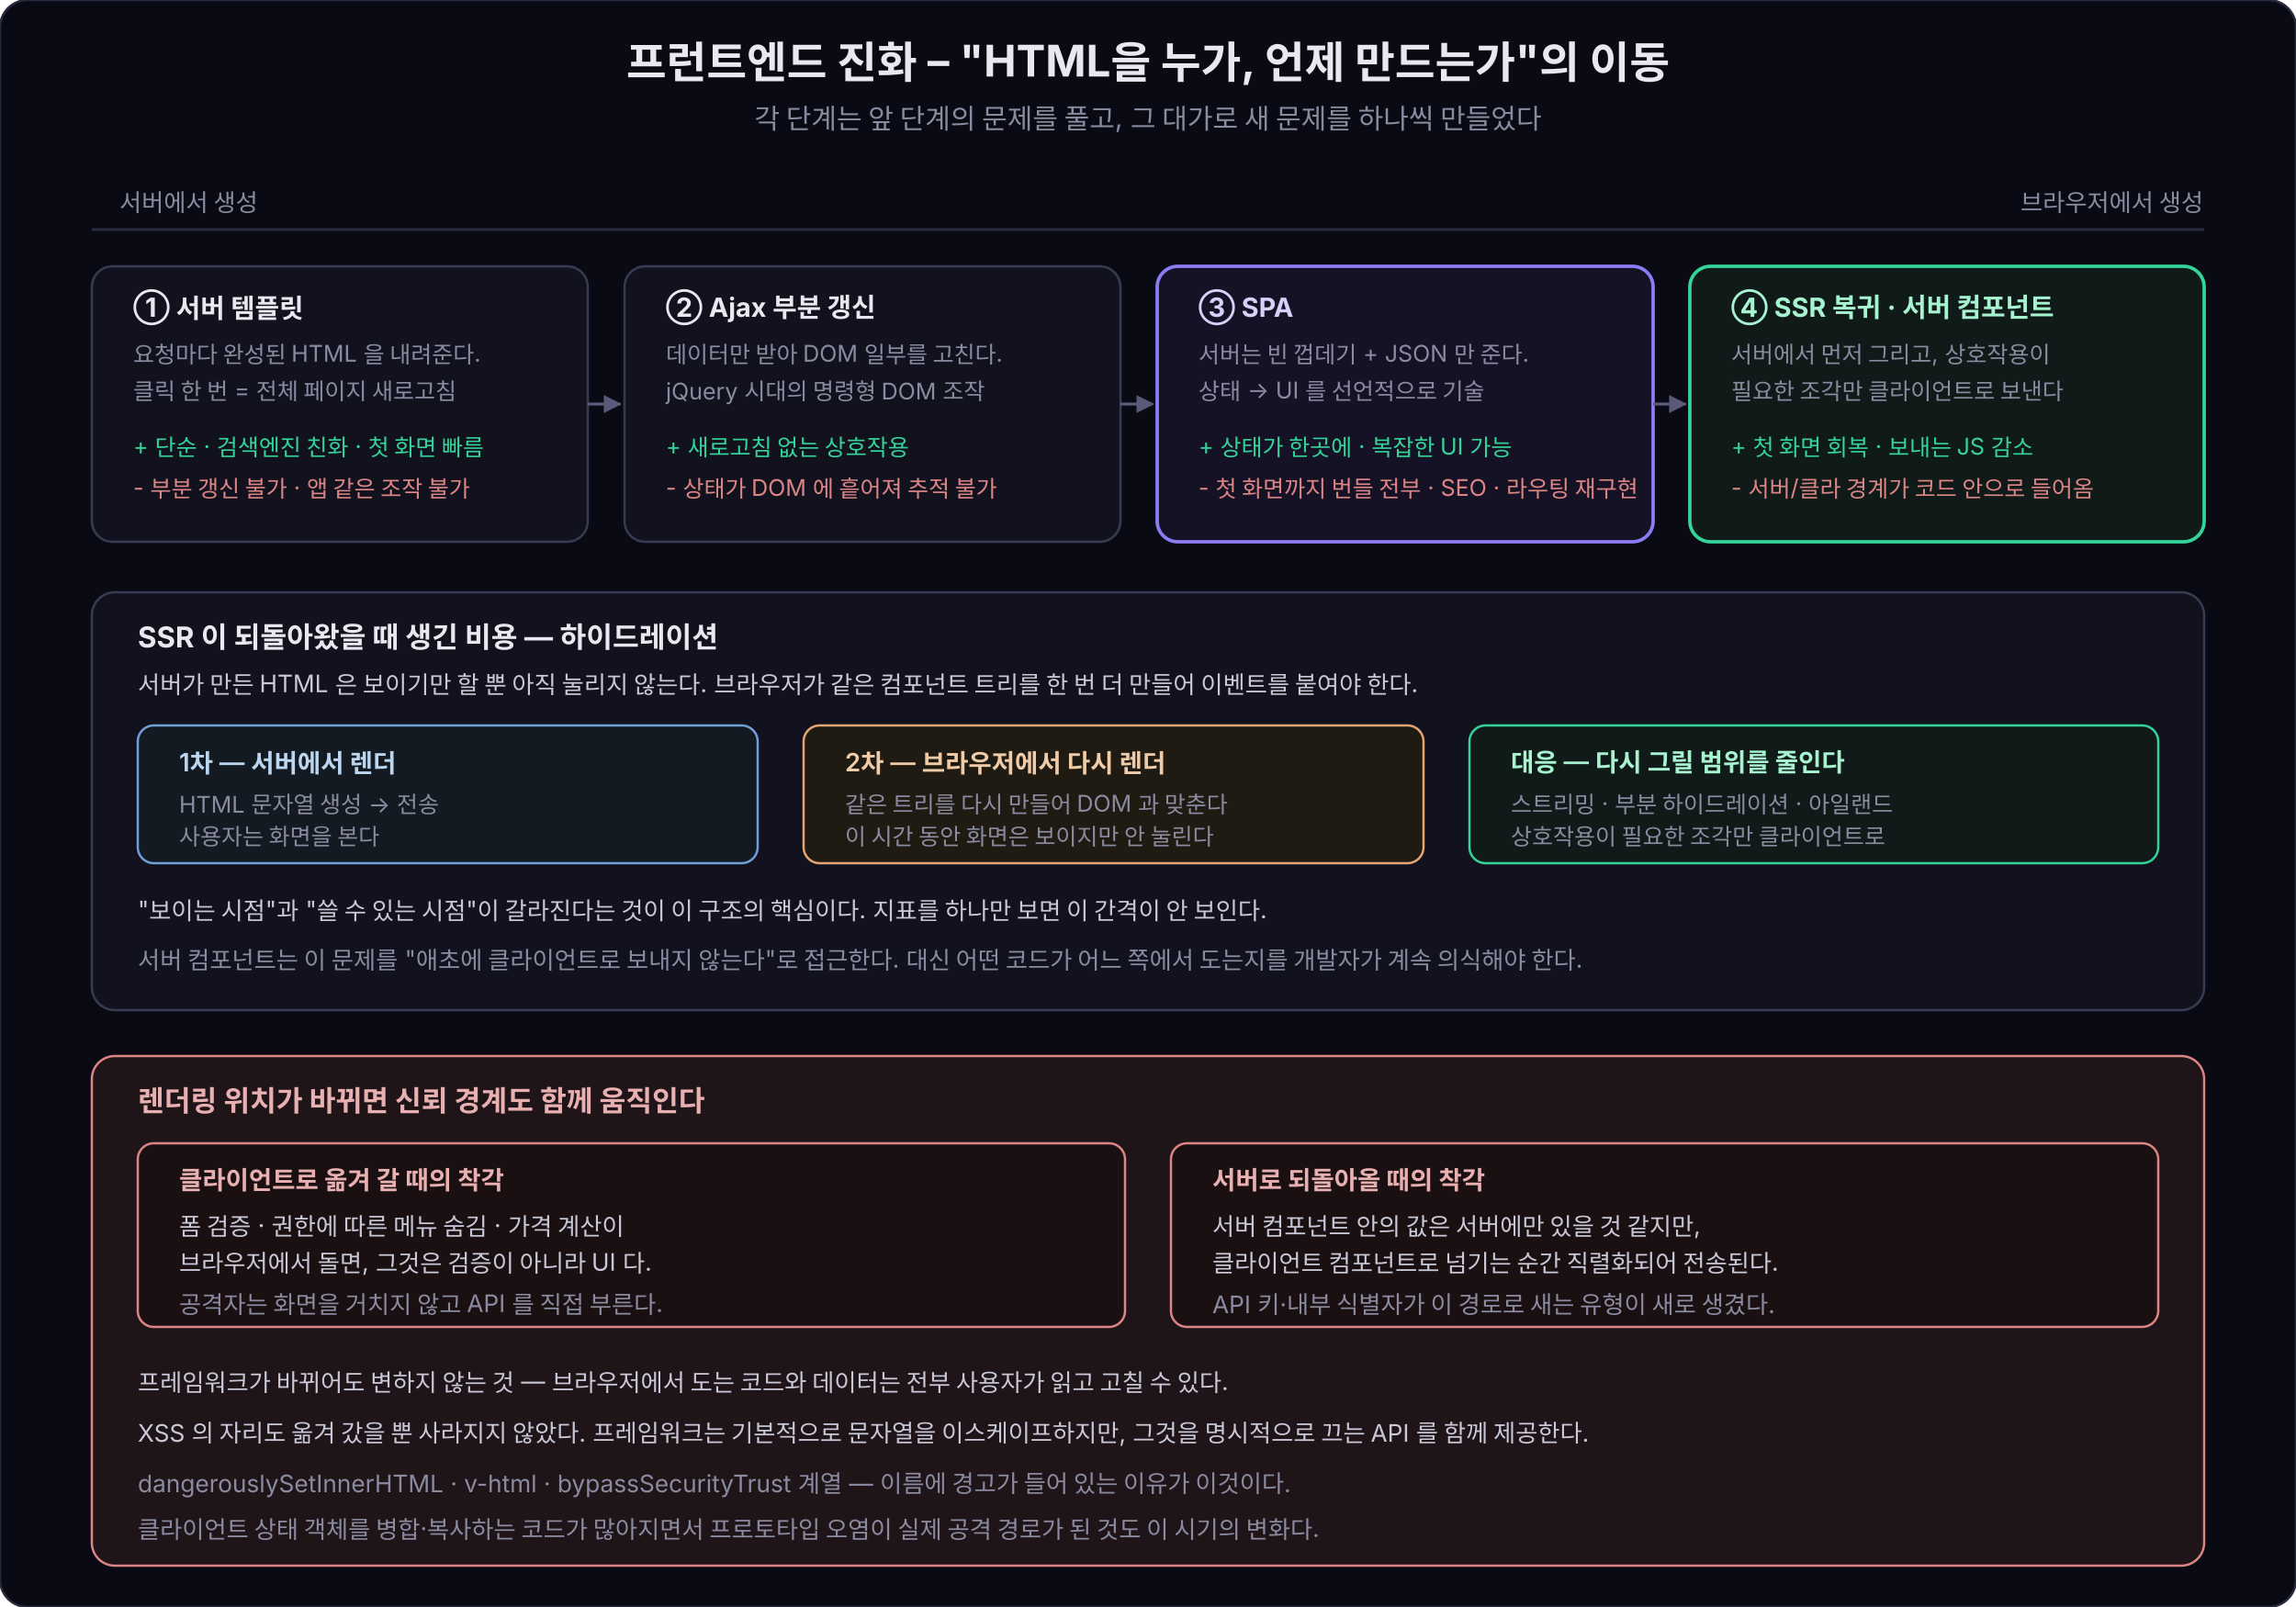
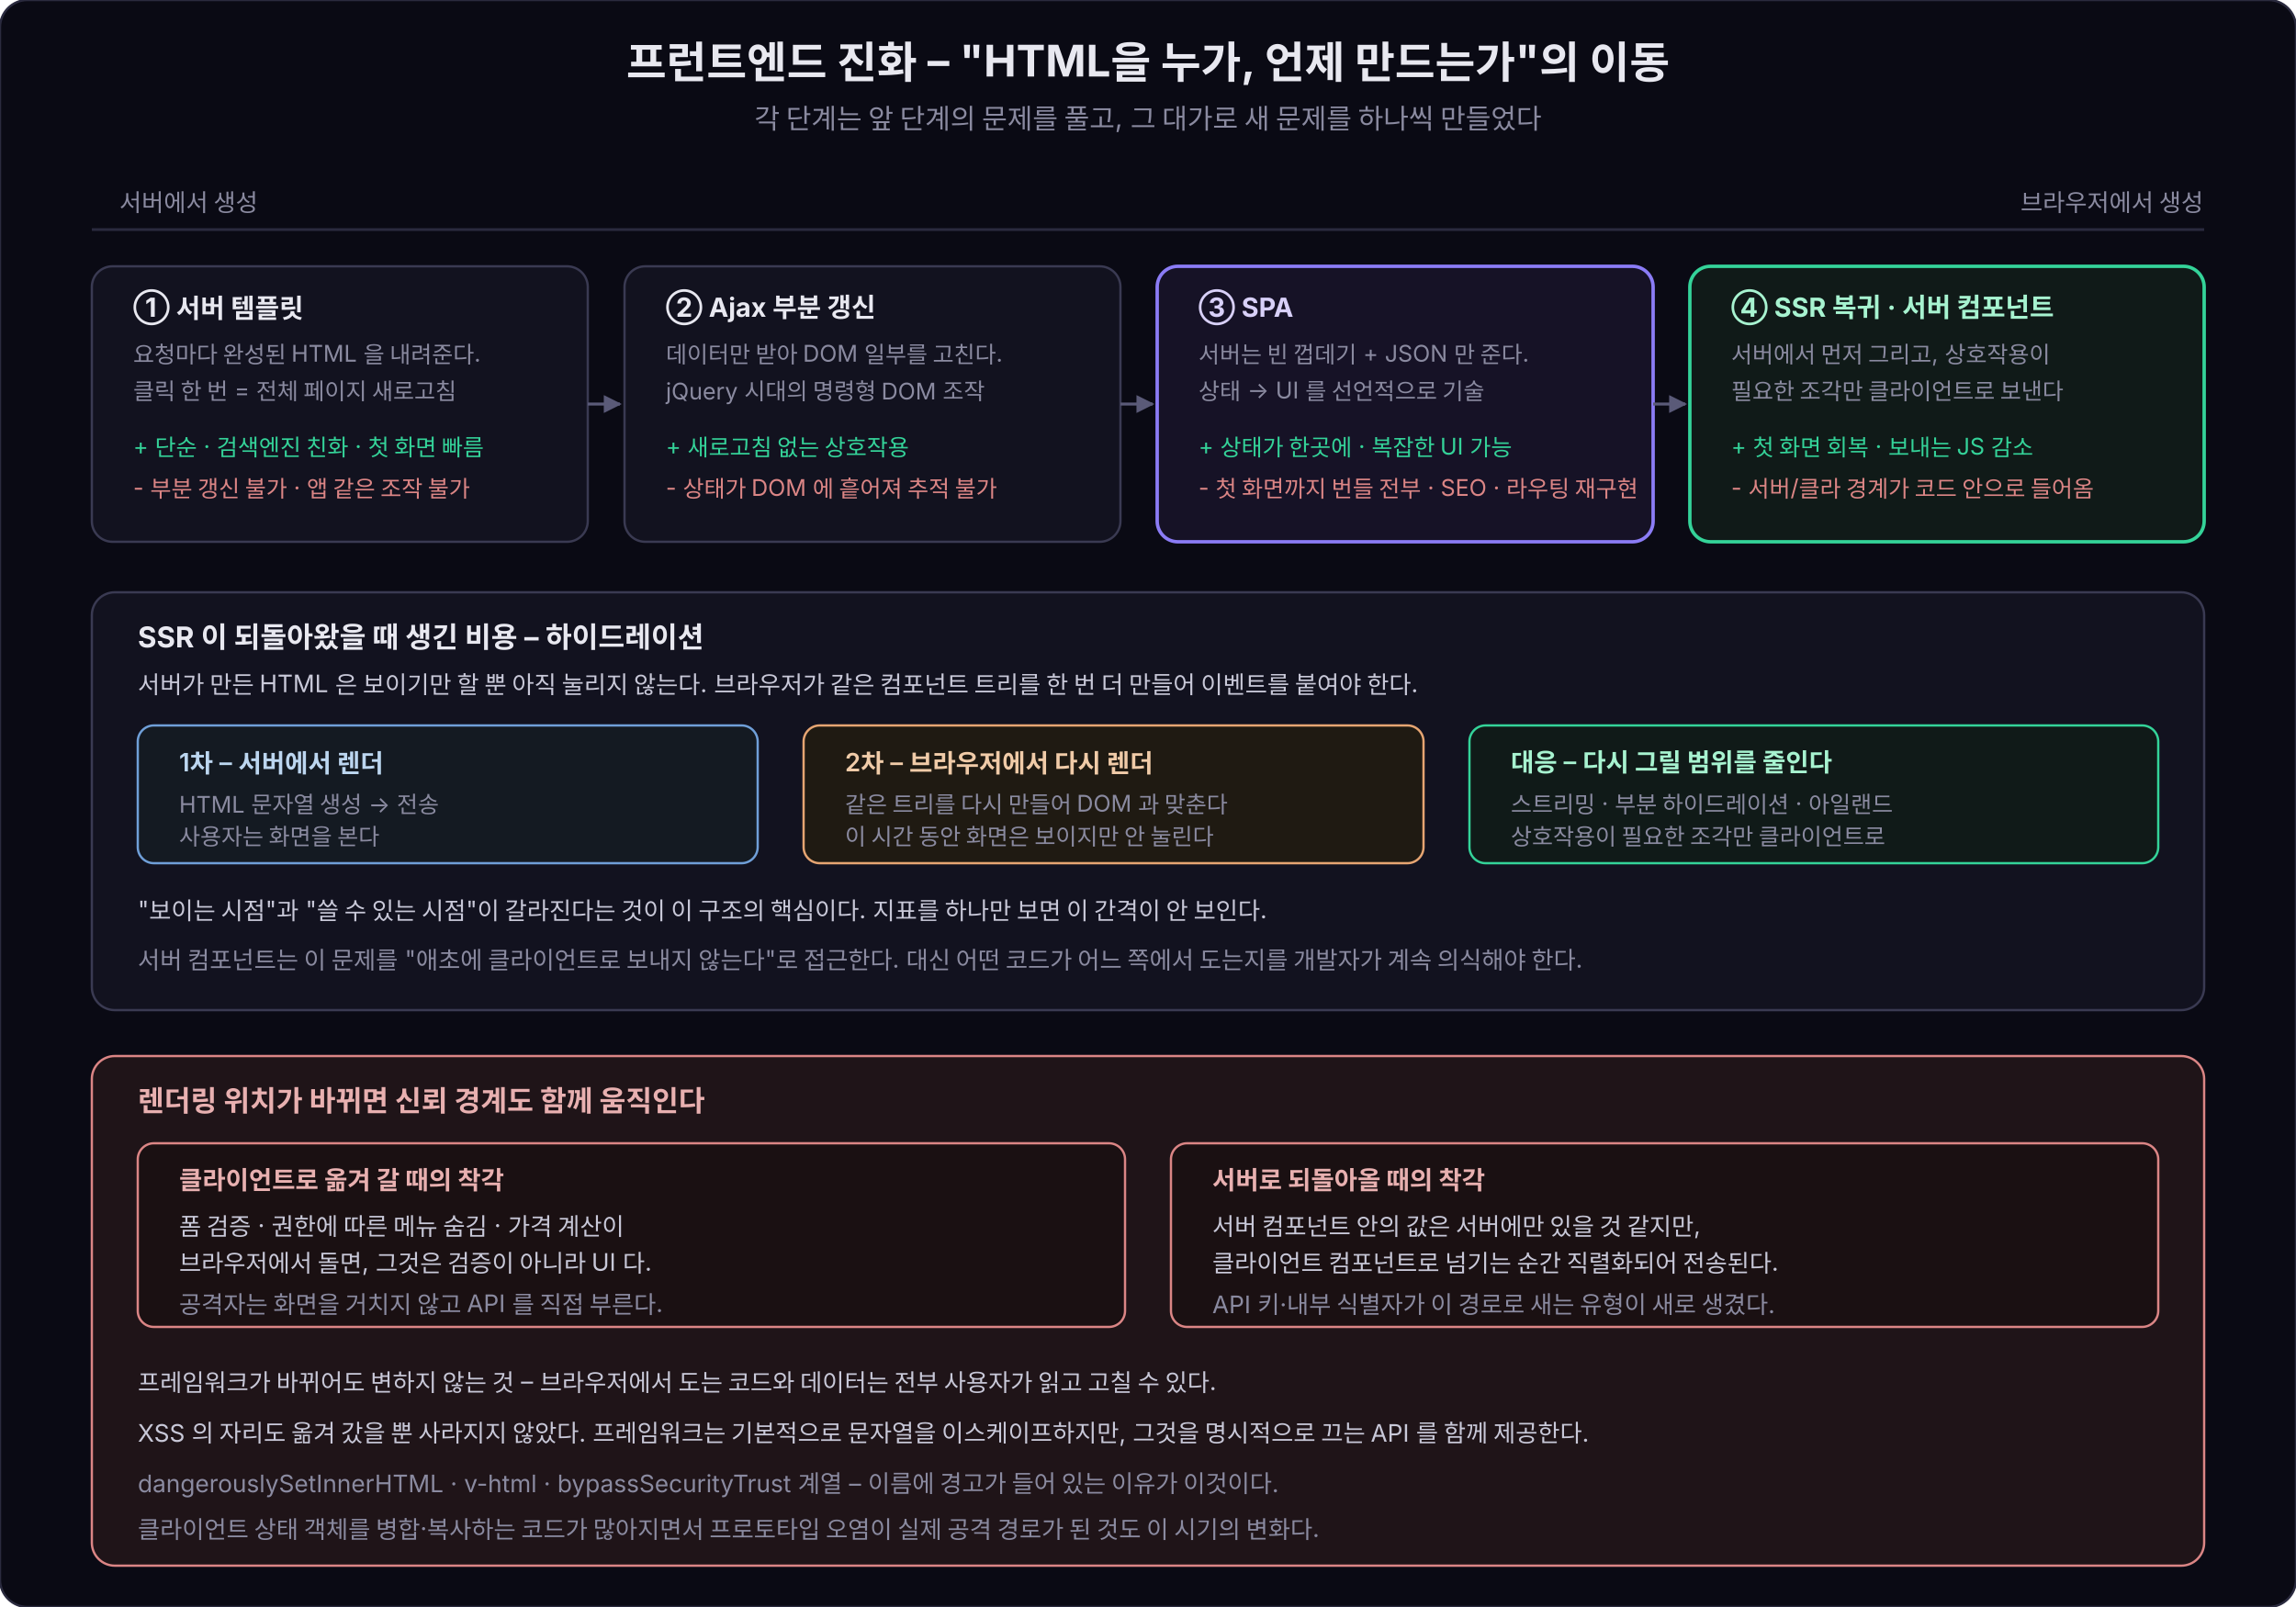
<svg xmlns="http://www.w3.org/2000/svg" viewBox="0 0 1000 700" font-family="Pretendard, -apple-system, 'Segoe UI', sans-serif">
  <defs>
    <marker id="j1" viewBox="0 0 10 10" refX="9" refY="5" markerWidth="6" markerHeight="6" orient="auto-start-reverse">
      <path d="M 0 0 L 10 5 L 0 10 z" fill="#5a5a78" />
    </marker>
  </defs>
  <rect x="0" y="0" width="1000" height="700" rx="12" fill="#0a0a14" stroke="#2a2a3e" />
  <text x="500" y="34" text-anchor="middle" fill="#e8e8f0" font-size="19" font-weight="700">프런트엔드 진화 – "HTML을 누가, 언제 만드는가"의 이동</text>
  <text x="500" y="56" text-anchor="middle" fill="#8a8aa0" font-size="12">각 단계는 앞 단계의 문제를 풀고, 그 대가로 새 문제를 하나씩 만들었다</text>
  <text x="52" y="92" fill="#8a8aa0" font-size="10.5">서버에서 생성</text>
  <text x="880" y="92" fill="#8a8aa0" font-size="10.5">브라우저에서 생성</text>
  <line x1="40" y1="100" x2="960" y2="100" stroke="#2a2a3e" stroke-width="1.2" />
  <g>
    <rect x="40" y="116" width="216" height="120" rx="9" fill="#12121f" stroke="#3a3a52" />
    <text x="58" y="138" fill="#e8e8f0" font-size="11.5" font-weight="700">① 서버 템플릿</text>
    <text x="58" y="158" fill="#8a8aa0" font-size="10">요청마다 완성된 HTML 을 내려준다.</text>
    <text x="58" y="174" fill="#8a8aa0" font-size="10">클릭 한 번 = 전체 페이지 새로고침</text>
    <text x="58" y="198" fill="#34d399" font-size="10">+ 단순 · 검색엔진 친화 · 첫 화면 빠름</text>
    <text x="58" y="216" fill="#db8585" font-size="10">- 부분 갱신 불가 · 앱 같은 조작 불가</text>
    <rect x="272" y="116" width="216" height="120" rx="9" fill="#12121f" stroke="#3a3a52" />
    <text x="290" y="138" fill="#e8e8f0" font-size="11.5" font-weight="700">② Ajax 부분 갱신</text>
    <text x="290" y="158" fill="#8a8aa0" font-size="10">데이터만 받아 DOM 일부를 고친다.</text>
    <text x="290" y="174" fill="#8a8aa0" font-size="10">jQuery 시대의 명령형 DOM 조작</text>
    <text x="290" y="198" fill="#34d399" font-size="10">+ 새로고침 없는 상호작용</text>
    <text x="290" y="216" fill="#db8585" font-size="10">- 상태가 DOM 에 흩어져 추적 불가</text>
    <rect x="504" y="116" width="216" height="120" rx="9" fill="#161226" stroke="#8b7cf6" stroke-width="1.5" />
    <text x="522" y="138" fill="#d8d0f8" font-size="11.5" font-weight="700">③ SPA</text>
    <text x="522" y="158" fill="#8a8aa0" font-size="10">서버는 빈 껍데기 + JSON 만 준다.</text>
    <text x="522" y="174" fill="#8a8aa0" font-size="10">상태 → UI 를 선언적으로 기술</text>
    <text x="522" y="198" fill="#34d399" font-size="10">+ 상태가 한곳에 · 복잡한 UI 가능</text>
    <text x="522" y="216" fill="#db8585" font-size="10">- 첫 화면까지 번들 전부 · SEO · 라우팅 재구현</text>
    <rect x="736" y="116" width="224" height="120" rx="9" fill="#101a18" stroke="#34d399" stroke-width="1.5" />
    <text x="754" y="138" fill="#a7f3d0" font-size="11.5" font-weight="700">④ SSR 복귀 · 서버 컴포넌트</text>
    <text x="754" y="158" fill="#8a8aa0" font-size="10">서버에서 먼저 그리고, 상호작용이</text>
    <text x="754" y="174" fill="#8a8aa0" font-size="10">필요한 조각만 클라이언트로 보낸다</text>
    <text x="754" y="198" fill="#34d399" font-size="10">+ 첫 화면 회복 · 보내는 JS 감소</text>
    <text x="754" y="216" fill="#db8585" font-size="10">- 서버/클라 경계가 코드 안으로 들어옴</text>
  </g>
  <g stroke="#5a5a78" stroke-width="1.3" marker-end="url(#j1)">
    <line x1="256" y1="176" x2="270" y2="176" />
    <line x1="488" y1="176" x2="502" y2="176" />
    <line x1="720" y1="176" x2="734" y2="176" />
  </g>
  <rect x="40" y="258" width="920" height="182" rx="10" fill="#12121f" stroke="#3a3a52" />
-   <text x="60" y="282" fill="#e8e8f0" font-size="12.5" font-weight="700">SSR 이 되돌아왔을 때 생긴 비용 — 하이드레이션</text>
+   <text x="60" y="282" fill="#e8e8f0" font-size="12.5" font-weight="700">SSR 이 되돌아왔을 때 생긴 비용 – 하이드레이션</text>
  <text x="60" y="302" fill="#c8c8d8" font-size="10.5">서버가 만든 HTML 은 보이기만 할 뿐 아직 눌리지 않는다. 브라우저가 같은 컴포넌트 트리를 한 번 더 만들어 이벤트를 붙여야 한다.</text>
  <g>
    <rect x="60" y="316" width="270" height="60" rx="7" fill="#141a22" stroke="#6f9fd8" />
-     <text x="78" y="336" fill="#bcd6f0" font-size="11" font-weight="600">1차 — 서버에서 렌더</text>
+     <text x="78" y="336" fill="#bcd6f0" font-size="11" font-weight="600">1차 – 서버에서 렌더</text>
    <text x="78" y="354" fill="#8a8aa0" font-size="10">HTML 문자열 생성 → 전송</text>
    <text x="78" y="368" fill="#8a8aa0" font-size="10">사용자는 화면을 본다</text>
    <rect x="350" y="316" width="270" height="60" rx="7" fill="#1f1a12" stroke="#e6a572" />
-     <text x="368" y="336" fill="#f0cba8" font-size="11" font-weight="600">2차 — 브라우저에서 다시 렌더</text>
+     <text x="368" y="336" fill="#f0cba8" font-size="11" font-weight="600">2차 – 브라우저에서 다시 렌더</text>
    <text x="368" y="354" fill="#8a8aa0" font-size="10">같은 트리를 다시 만들어 DOM 과 맞춘다</text>
    <text x="368" y="368" fill="#8a8aa0" font-size="10">이 시간 동안 화면은 보이지만 안 눌린다</text>
    <rect x="640" y="316" width="300" height="60" rx="7" fill="#101a18" stroke="#34d399" />
-     <text x="658" y="336" fill="#a7f3d0" font-size="11" font-weight="600">대응 — 다시 그릴 범위를 줄인다</text>
+     <text x="658" y="336" fill="#a7f3d0" font-size="11" font-weight="600">대응 – 다시 그릴 범위를 줄인다</text>
    <text x="658" y="354" fill="#8a8aa0" font-size="10">스트리밍 · 부분 하이드레이션 · 아일랜드</text>
    <text x="658" y="368" fill="#8a8aa0" font-size="10">상호작용이 필요한 조각만 클라이언트로</text>
  </g>
  <text x="60" y="400" fill="#c8c8d8" font-size="10.5">"보이는 시점"과 "쓸 수 있는 시점"이 갈라진다는 것이 이 구조의 핵심이다. 지표를 하나만 보면 이 간격이 안 보인다.</text>
  <text x="60" y="422" fill="#8a8aa0" font-size="10.5">서버 컴포넌트는 이 문제를 "애초에 클라이언트로 보내지 않는다"로 접근한다. 대신 어떤 코드가 어느 쪽에서 도는지를 개발자가 계속 의식해야 한다.</text>
  <rect x="40" y="460" width="920" height="222" rx="10" fill="#1f1418" stroke="#db8585" />
  <text x="60" y="484" fill="#e8b0b0" font-size="12.5" font-weight="700">렌더링 위치가 바뀌면 신뢰 경계도 함께 움직인다</text>
  <rect x="60" y="498" width="430" height="80" rx="7" fill="#1a1012" stroke="#db8585" />
  <text x="78" y="518" fill="#e8b0b0" font-size="11" font-weight="600">클라이언트로 옮겨 갈 때의 착각</text>
  <text x="78" y="538" fill="#c8c8d8" font-size="10.5">폼 검증 · 권한에 따른 메뉴 숨김 · 가격 계산이</text>
  <text x="78" y="554" fill="#c8c8d8" font-size="10.5">브라우저에서 돌면, 그것은 검증이 아니라 UI 다.</text>
  <text x="78" y="572" fill="#8a8aa0" font-size="10.5">공격자는 화면을 거치지 않고 API 를 직접 부른다.</text>
  <rect x="510" y="498" width="430" height="80" rx="7" fill="#1a1012" stroke="#db8585" />
  <text x="528" y="518" fill="#e8b0b0" font-size="11" font-weight="600">서버로 되돌아올 때의 착각</text>
  <text x="528" y="538" fill="#c8c8d8" font-size="10.5">서버 컴포넌트 안의 값은 서버에만 있을 것 같지만,</text>
  <text x="528" y="554" fill="#c8c8d8" font-size="10.5">클라이언트 컴포넌트로 넘기는 순간 직렬화되어 전송된다.</text>
  <text x="528" y="572" fill="#8a8aa0" font-size="10.5">API 키·내부 식별자가 이 경로로 새는 유형이 새로 생겼다.</text>
-   <text x="60" y="606" fill="#c8c8d8" font-size="10.5">프레임워크가 바뀌어도 변하지 않는 것 — 브라우저에서 도는 코드와 데이터는 전부 사용자가 읽고 고칠 수 있다.</text>
+   <text x="60" y="606" fill="#c8c8d8" font-size="10.5">프레임워크가 바뀌어도 변하지 않는 것 – 브라우저에서 도는 코드와 데이터는 전부 사용자가 읽고 고칠 수 있다.</text>
  <text x="60" y="628" fill="#c8c8d8" font-size="10.5">XSS 의 자리도 옮겨 갔을 뿐 사라지지 않았다. 프레임워크는 기본적으로 문자열을 이스케이프하지만, 그것을 명시적으로 끄는 API 를 함께 제공한다.</text>
-   <text x="60" y="650" fill="#8a8aa0" font-size="10.5">dangerouslySetInnerHTML · v-html · bypassSecurityTrust 계열 — 이름에 경고가 들어 있는 이유가 이것이다.</text>
+   <text x="60" y="650" fill="#8a8aa0" font-size="10.5">dangerouslySetInnerHTML · v-html · bypassSecurityTrust 계열 – 이름에 경고가 들어 있는 이유가 이것이다.</text>
  <text x="60" y="670" fill="#8a8aa0" font-size="10.5">클라이언트 상태 객체를 병합·복사하는 코드가 많아지면서 프로토타입 오염이 실제 공격 경로가 된 것도 이 시기의 변화다.</text>
</svg>
